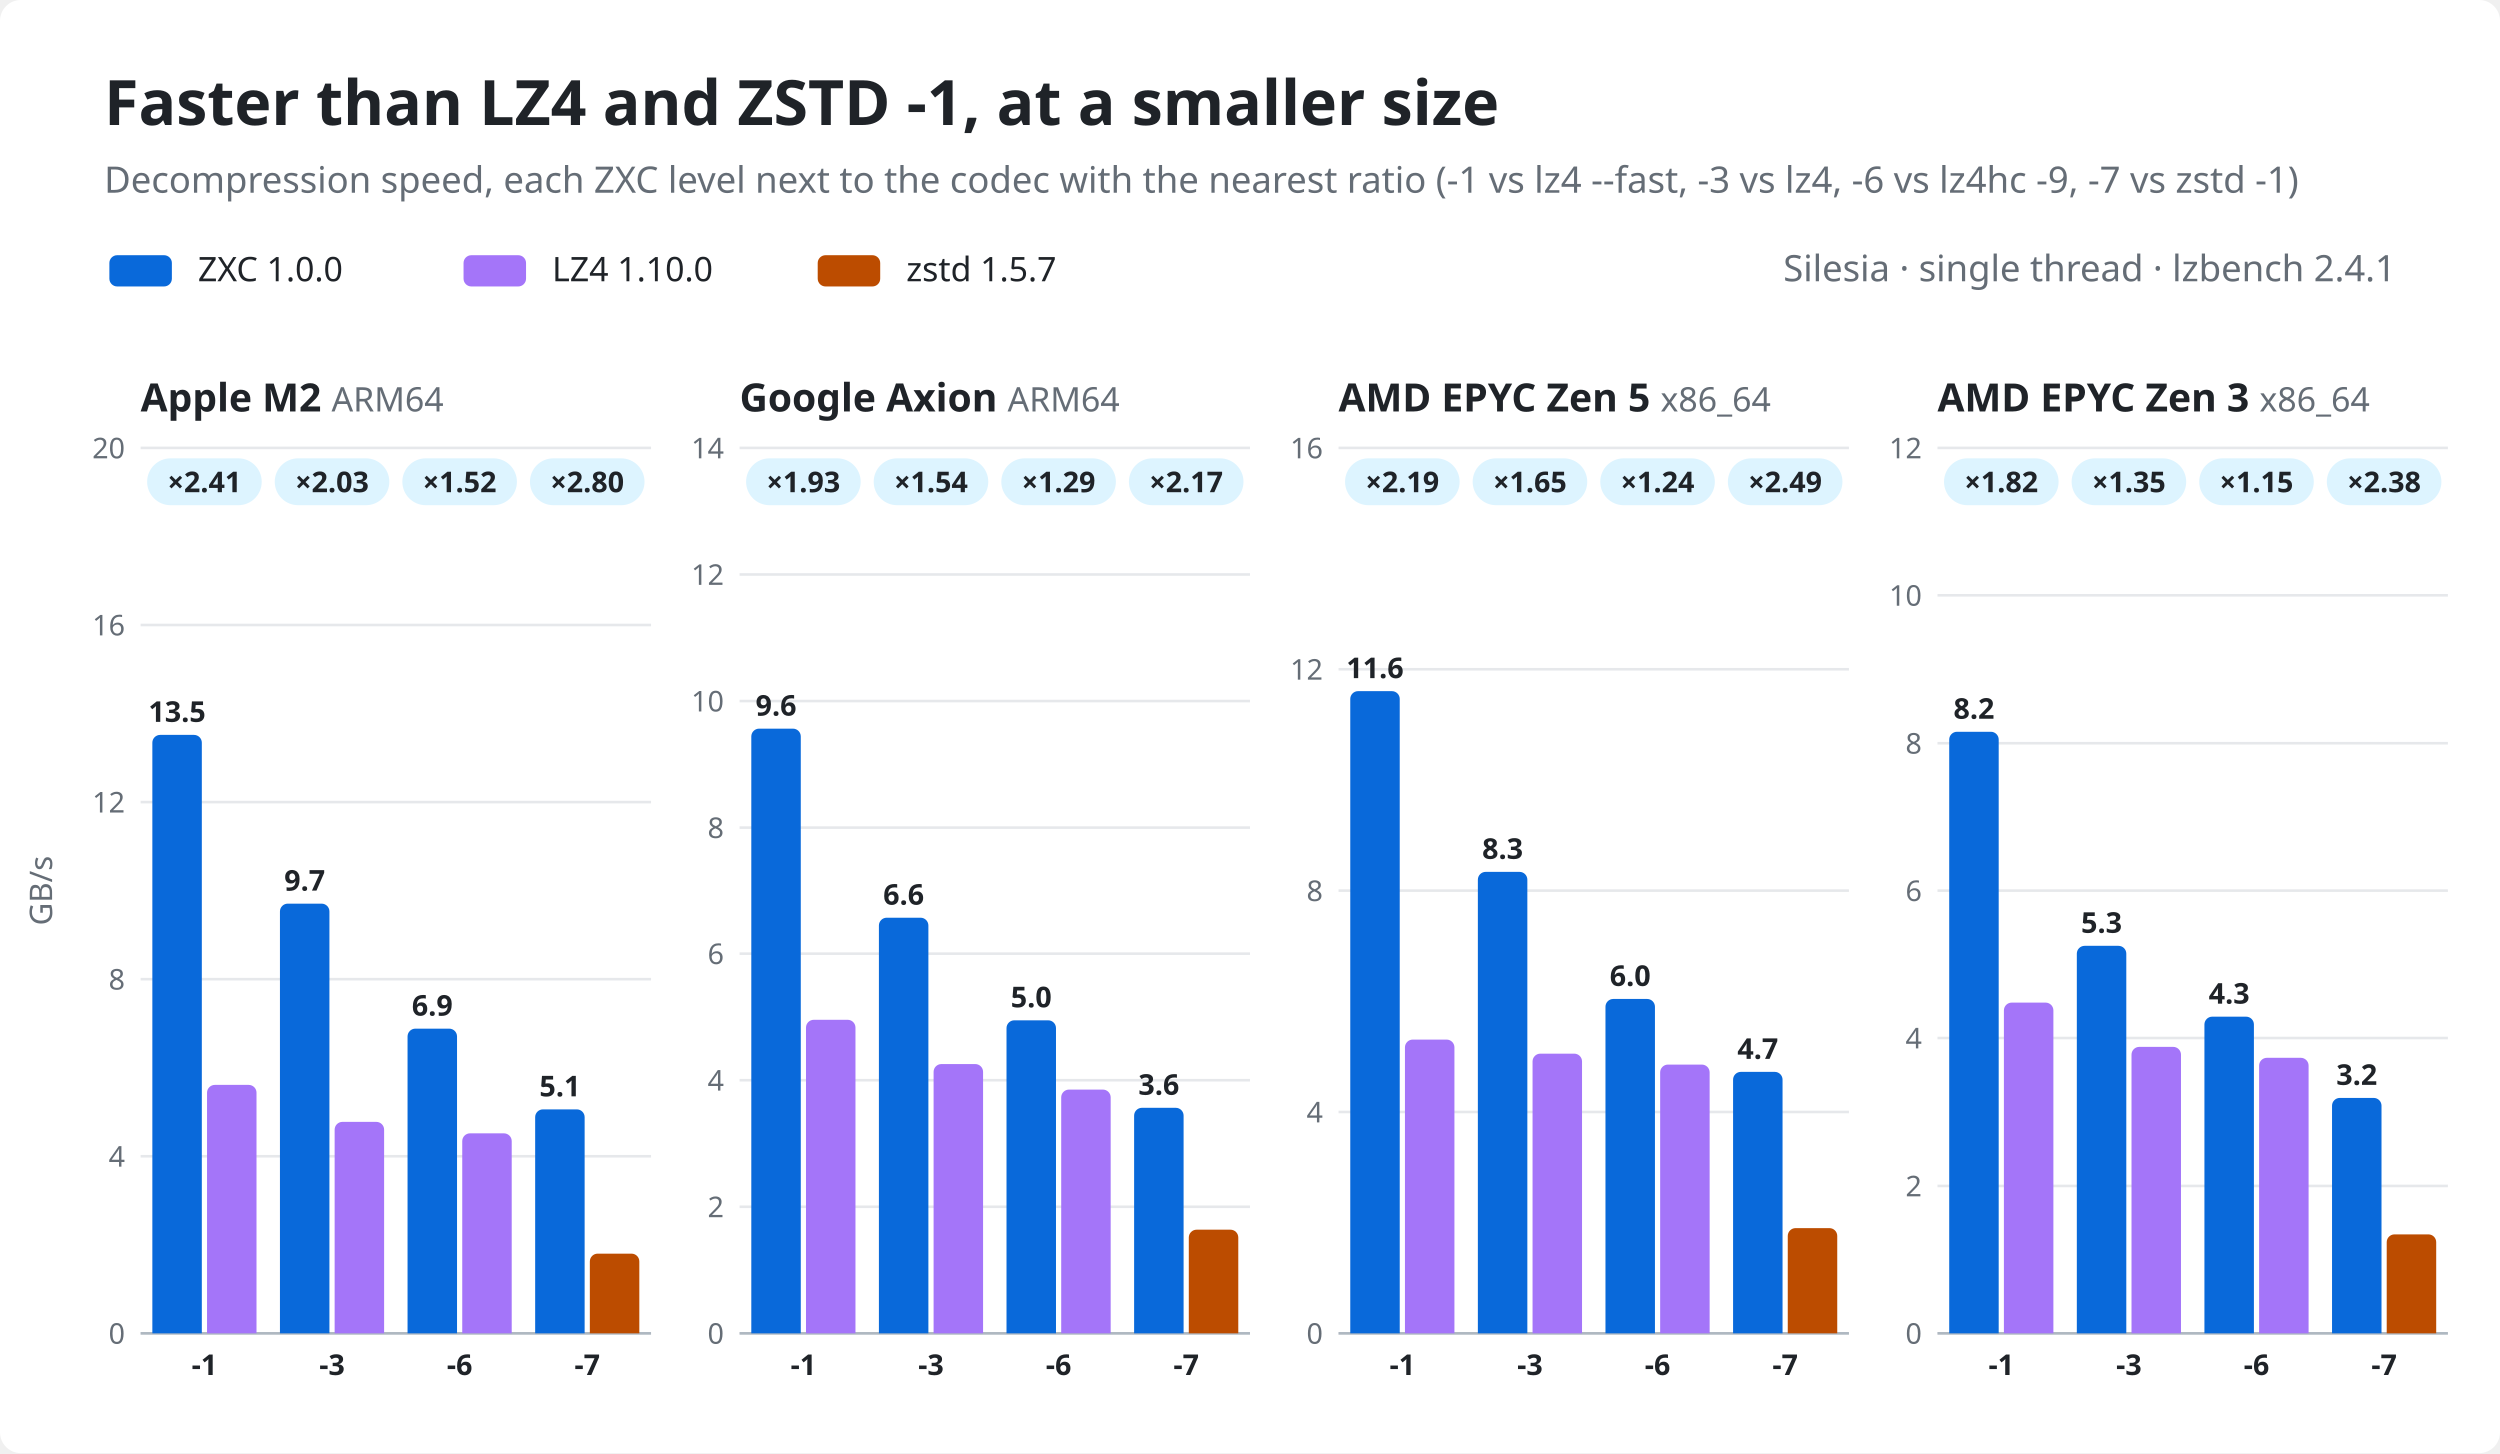
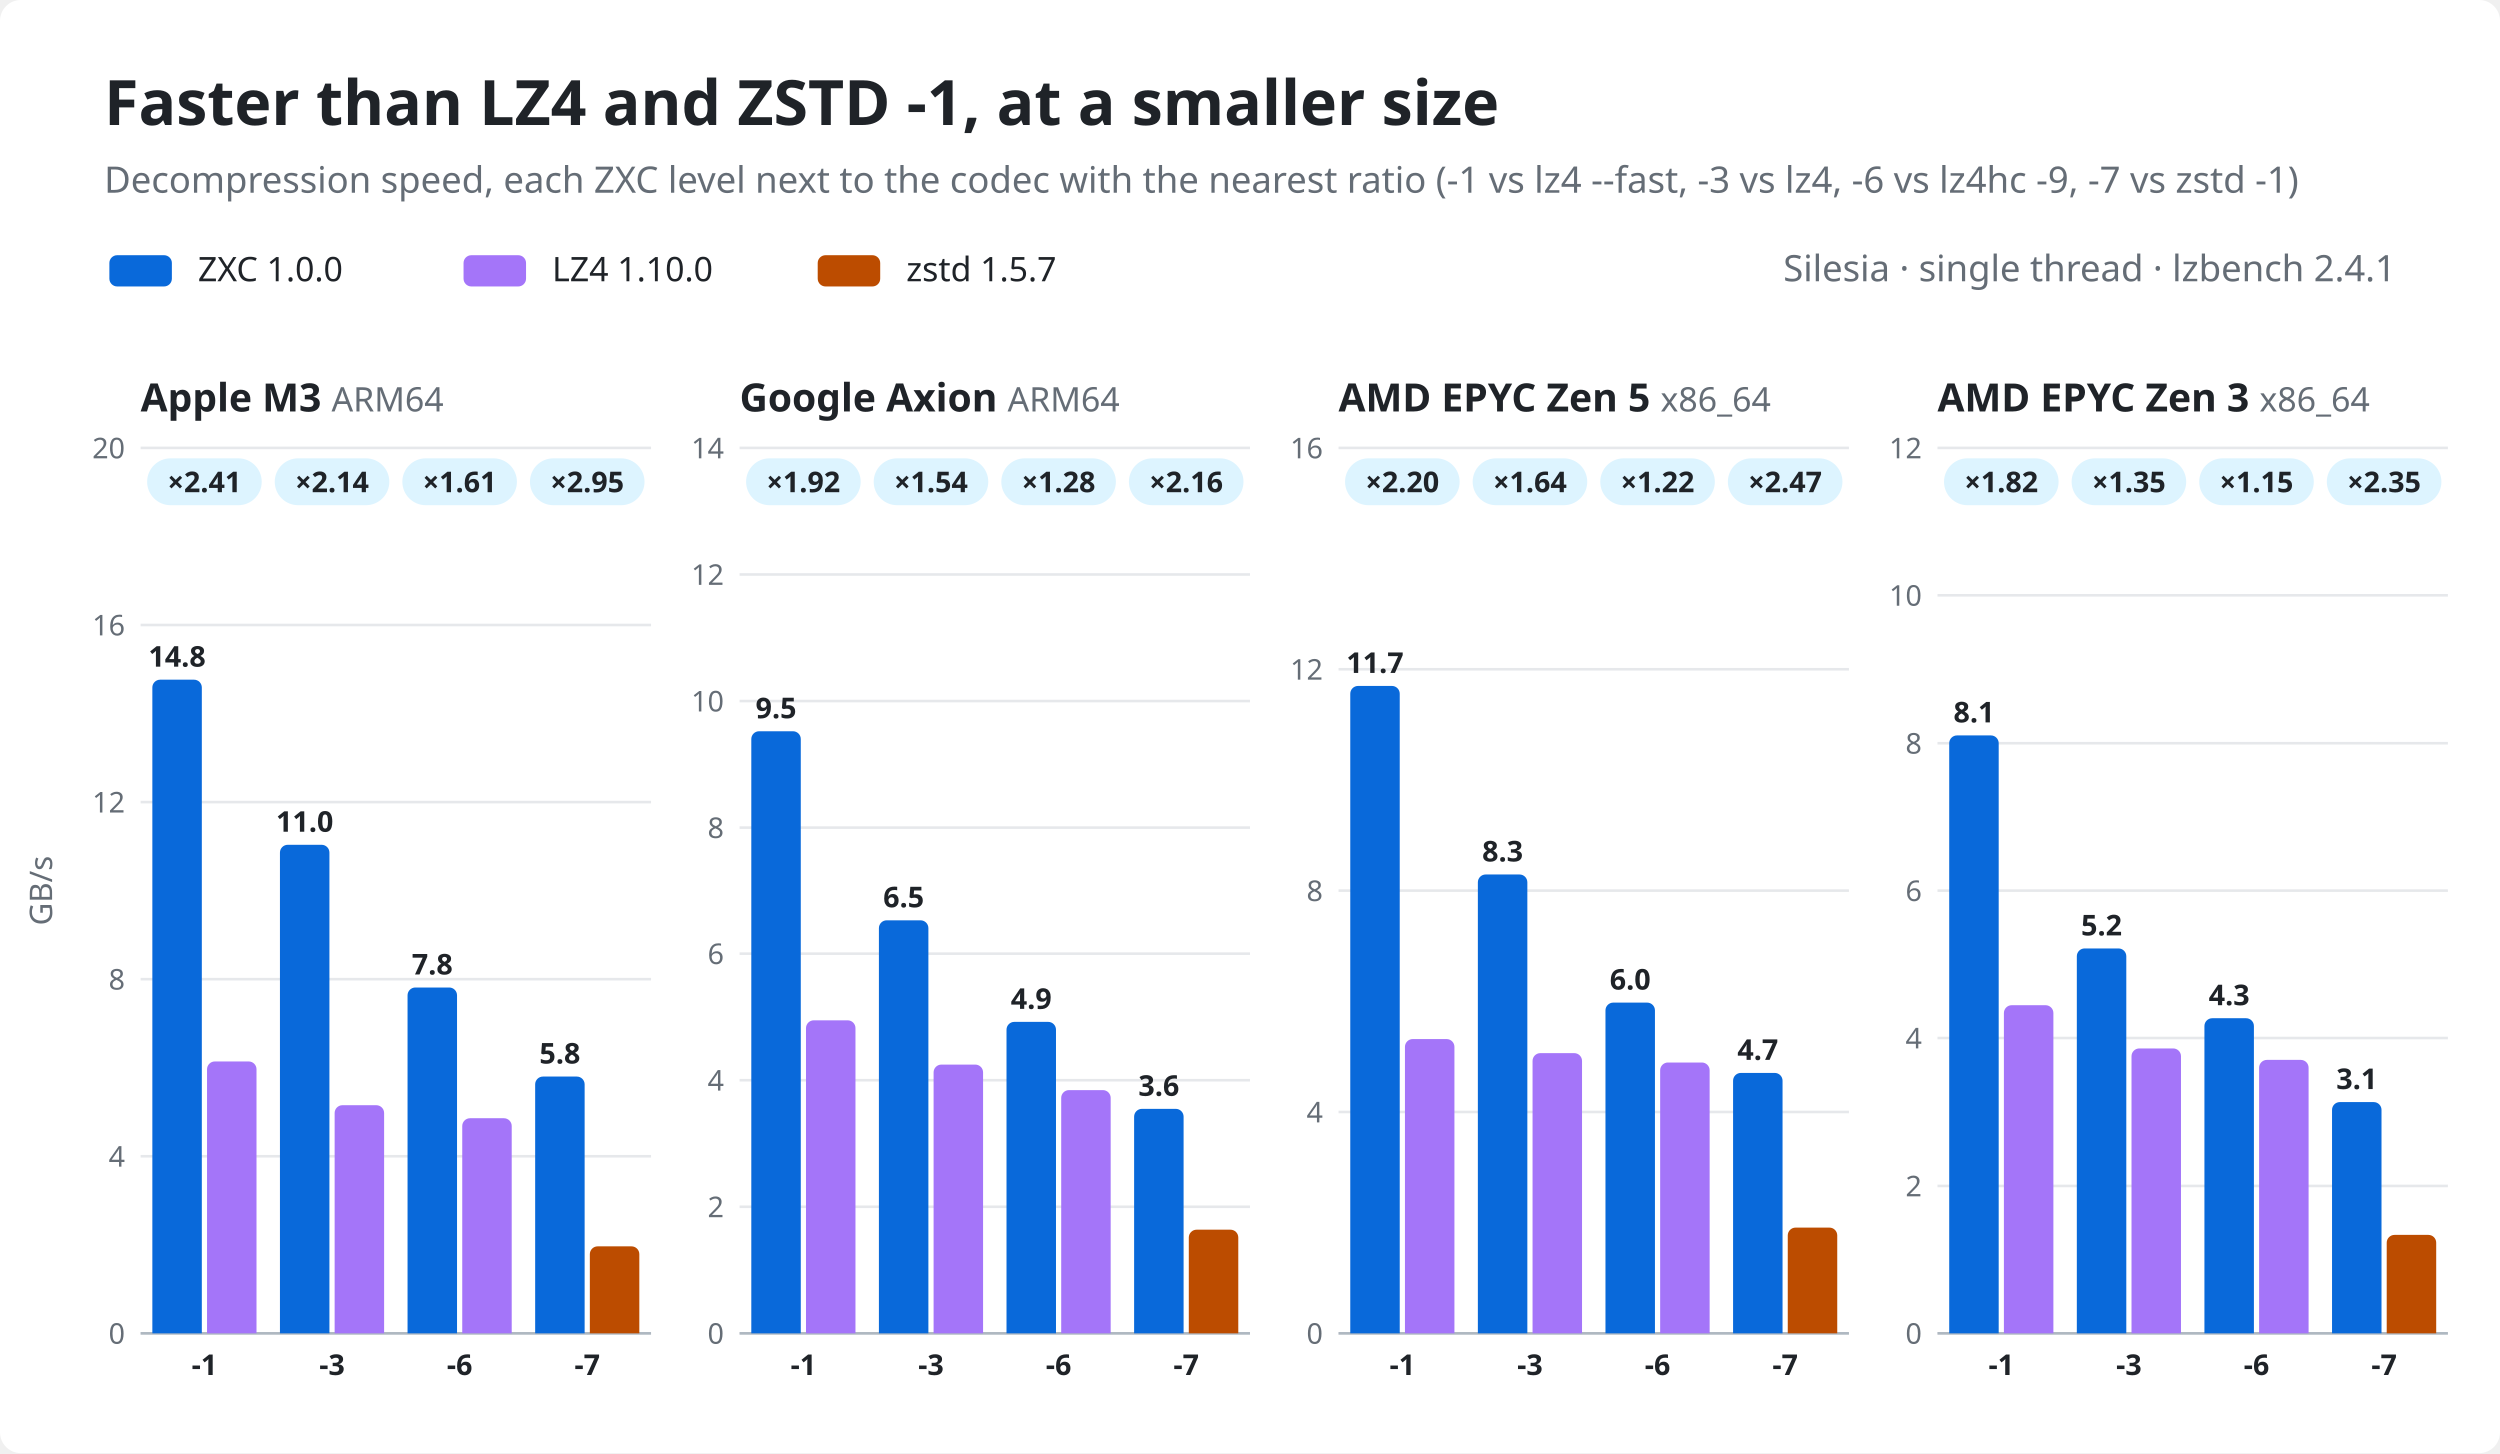
<svg xmlns="http://www.w3.org/2000/svg" viewBox="0 0 960 558" width="960" height="558" role="img" aria-label="Decompression speed of ZXC levels -1, -3, -6 and -7 next to lz4 --fast, lz4, lz4hc -9 and zstd -1 on four CPUs: ZXC is faster at a smaller size in every pair">
  <style>text{font-family:-apple-system,BlinkMacSystemFont,"Segoe UI","Noto Sans",Helvetica,Arial,sans-serif;font-size:11px}.t{font-size:24px;font-weight:700}.st{font-size:14px}.pt{font-size:15px;font-weight:600}.pa{font-size:13px;font-weight:400}.ax{font-size:12px}.b{font-weight:600}.lg{font-size:13px}.num{font-variant-numeric:tabular-nums}.grid,.axis{stroke-width:1}.bg{fill:#ffffff}text{fill:#1f2328}.mu{fill:#656d76}.grid{stroke:#e6e8eb}.axis{stroke:#afb8c1}.zp{fill:#0969da}.op{fill:#bc4c00}.wash{fill:#ddf4ff}.vp{fill:#a475f9}@media (prefers-color-scheme:dark){.bg{fill:#0d1117}text{fill:#e6edf3}.mu{fill:#8d96a0}.grid{stroke:#21262d}.axis{stroke:#3d444d}.zp{fill:#4493f8}.op{fill:#db6d28}.wash{fill:#0c2d6b}.vp{fill:#bc8cff}}.m{text-anchor:middle}.e{text-anchor:end}</style>
  <rect class="bg" width="960" height="558" rx="8" />
  <text x="40" y="48" class="t">Faster than LZ4 and ZSTD -1, at a smaller size</text>
  <text x="40" y="74" class="st mu">Decompression speed, each ZXC level next to the codec with the nearest ratio (-1 vs lz4 --fast, -3 vs lz4, -6 vs lz4hc -9, -7 vs zstd -1)</text>
  <rect class="zp" x="42" y="98" width="24" height="12" rx="3" />
  <text x="76" y="108" class="lg">ZXC 1.0.0</text>
  <rect class="vp" x="178" y="98" width="24" height="12" rx="3" />
  <text x="212" y="108" class="lg">LZ4 1.10.0</text>
  <rect class="op" x="314" y="98" width="24" height="12" rx="3" />
  <text x="348" y="108" class="lg">zstd 1.5.7</text>
  <text x="920" y="108" class="st mu e">Silesia · single thread · lzbench 2.4.1</text>
  <path class="grid" d="M54 512h196" />
  <text x="48" y="516" class="mu num e">0</text>
  <path class="grid" d="M54 444h196" />
  <text x="48" y="448" class="mu num e">4</text>
  <path class="grid" d="M54 376h196" />
  <text x="48" y="380" class="mu num e">8</text>
  <path class="grid" d="M54 308h196" />
  <text x="48" y="312" class="mu num e">12</text>
  <path class="grid" d="M54 240h196" />
  <text x="48" y="244" class="mu num e">16</text>
  <path class="grid" d="M54 172h196" />
  <text x="48" y="176" class="mu num e">20</text>
  <path class="axis" d="M54 512h196" />
  <text class="ax mu m" transform="translate(20 342) rotate(-90)">GB/s</text>
-   <text x="54" y="158" class="pt">Apple M2 <tspan class="pa mu">ARM64</tspan>
+   <text x="54" y="158" class="pt">Apple M3 <tspan class="pa mu">ARM64</tspan>
  </text>
-   <path class="zp" d="M58.5 512v-226.8a3 3 0 0 1 3 -3h13a3 3 0 0 1 3 3v226.8z" />
-   <path class="vp" d="M79.5 512v-92.4a3 3 0 0 1 3 -3h13a3 3 0 0 1 3 3v92.4z" />
-   <text x="68" y="277.2" class="num b m">13.5</text>
+   <path class="zp" d="M58.5 512v-248a3 3 0 0 1 3 -3h13a3 3 0 0 1 3 3v248z" />
+   <path class="vp" d="M79.5 512v-101.4a3 3 0 0 1 3 -3h13a3 3 0 0 1 3 3v101.4z" />
+   <text x="68" y="256" class="num b m">14.8</text>
  <rect class="wash" x="56.5" y="176" width="44" height="18" rx="9" />
  <text x="78.5" y="189" class="b num m">×2.41</text>
  <text x="78.5" y="528" class="b m">-1</text>
-   <path class="zp" d="M107.5 512v-162a3 3 0 0 1 3 -3h13a3 3 0 0 1 3 3v162z" />
-   <path class="vp" d="M128.5 512v-78.2a3 3 0 0 1 3 -3h13a3 3 0 0 1 3 3v78.2z" />
-   <text x="117" y="342" class="num b m">9.7</text>
+   <path class="zp" d="M107.5 512v-184.6a3 3 0 0 1 3 -3h13a3 3 0 0 1 3 3v184.6z" />
+   <path class="vp" d="M128.5 512v-84.6a3 3 0 0 1 3 -3h13a3 3 0 0 1 3 3v84.6z" />
+   <text x="117" y="319.4" class="num b m">11.0</text>
  <rect class="wash" x="105.5" y="176" width="44" height="18" rx="9" />
-   <text x="127.5" y="189" class="b num m">×2.03</text>
+   <text x="127.5" y="189" class="b num m">×2.14</text>
  <text x="127.5" y="528" class="b m">-3</text>
-   <path class="zp" d="M156.5 512v-114a3 3 0 0 1 3 -3h13a3 3 0 0 1 3 3v114z" />
-   <path class="vp" d="M177.5 512v-73.8a3 3 0 0 1 3 -3h13a3 3 0 0 1 3 3v73.8z" />
-   <text x="166" y="390" class="num b m">6.9</text>
+   <path class="zp" d="M156.5 512v-129.8a3 3 0 0 1 3 -3h13a3 3 0 0 1 3 3v129.8z" />
+   <path class="vp" d="M177.5 512v-79.6a3 3 0 0 1 3 -3h13a3 3 0 0 1 3 3v79.6z" />
+   <text x="166" y="374.2" class="num b m">7.8</text>
  <rect class="wash" x="154.5" y="176" width="44" height="18" rx="9" />
-   <text x="176.5" y="189" class="b num m">×1.52</text>
+   <text x="176.5" y="189" class="b num m">×1.61</text>
  <text x="176.5" y="528" class="b m">-6</text>
-   <path class="zp" d="M205.5 512v-83a3 3 0 0 1 3 -3h13a3 3 0 0 1 3 3v83z" />
-   <path class="op" d="M226.5 512v-27.6a3 3 0 0 1 3 -3h13a3 3 0 0 1 3 3v27.6z" />
-   <text x="215" y="421" class="num b m">5.1</text>
+   <path class="zp" d="M205.5 512v-95.6a3 3 0 0 1 3 -3h13a3 3 0 0 1 3 3v95.6z" />
+   <path class="op" d="M226.5 512v-30.4a3 3 0 0 1 3 -3h13a3 3 0 0 1 3 3v30.4z" />
+   <text x="215" y="408.4" class="num b m">5.8</text>
  <rect class="wash" x="203.5" y="176" width="44" height="18" rx="9" />
-   <text x="225.5" y="189" class="b num m">×2.80</text>
+   <text x="225.5" y="189" class="b num m">×2.95</text>
  <text x="225.5" y="528" class="b m">-7</text>
  <path class="grid" d="M284 512h196" />
  <text x="278" y="516" class="mu num e">0</text>
  <path class="grid" d="M284 463.4h196" />
  <text x="278" y="467.4" class="mu num e">2</text>
  <path class="grid" d="M284 414.8h196" />
  <text x="278" y="418.8" class="mu num e">4</text>
  <path class="grid" d="M284 366.2h196" />
  <text x="278" y="370.2" class="mu num e">6</text>
  <path class="grid" d="M284 317.8h196" />
  <text x="278" y="321.8" class="mu num e">8</text>
  <path class="grid" d="M284 269.2h196" />
  <text x="278" y="273.2" class="mu num e">10</text>
  <path class="grid" d="M284 220.6h196" />
  <text x="278" y="224.6" class="mu num e">12</text>
  <path class="grid" d="M284 172h196" />
  <text x="278" y="176" class="mu num e">14</text>
  <path class="axis" d="M284 512h196" />
  <text x="284" y="158" class="pt">Google Axion <tspan class="pa mu">ARM64</tspan>
  </text>
-   <path class="zp" d="M288.5 512v-229.2a3 3 0 0 1 3 -3h13a3 3 0 0 1 3 3v229.2z" />
-   <path class="vp" d="M309.5 512v-117.4a3 3 0 0 1 3 -3h13a3 3 0 0 1 3 3v117.4z" />
-   <text x="298" y="274.8" class="num b m">9.6</text>
+   <path class="zp" d="M288.5 512v-228.2a3 3 0 0 1 3 -3h13a3 3 0 0 1 3 3v228.2z" />
+   <path class="vp" d="M309.5 512v-117.2a3 3 0 0 1 3 -3h13a3 3 0 0 1 3 3v117.2z" />
+   <text x="298" y="275.8" class="num b m">9.5</text>
  <rect class="wash" x="286.5" y="176" width="44" height="18" rx="9" />
-   <text x="308.5" y="189" class="b num m">×1.93</text>
+   <text x="308.5" y="189" class="b num m">×1.92</text>
  <text x="308.5" y="528" class="b m">-1</text>
-   <path class="zp" d="M337.5 512v-156.6a3 3 0 0 1 3 -3h13a3 3 0 0 1 3 3v156.6z" />
-   <path class="vp" d="M358.5 512v-100.4a3 3 0 0 1 3 -3h13a3 3 0 0 1 3 3v100.4z" />
-   <text x="347" y="347.4" class="num b m">6.6</text>
+   <path class="zp" d="M337.5 512v-155.6a3 3 0 0 1 3 -3h13a3 3 0 0 1 3 3v155.6z" />
+   <path class="vp" d="M358.5 512v-100.2a3 3 0 0 1 3 -3h13a3 3 0 0 1 3 3v100.2z" />
+   <text x="347" y="348.4" class="num b m">6.5</text>
  <rect class="wash" x="335.5" y="176" width="44" height="18" rx="9" />
  <text x="357.5" y="189" class="b num m">×1.54</text>
  <text x="357.5" y="528" class="b m">-3</text>
-   <path class="zp" d="M386.5 512v-117.2a3 3 0 0 1 3 -3h13a3 3 0 0 1 3 3v117.2z" />
-   <path class="vp" d="M407.5 512v-90.6a3 3 0 0 1 3 -3h13a3 3 0 0 1 3 3v90.6z" />
-   <text x="396" y="386.8" class="num b m">5.0</text>
+   <path class="zp" d="M386.5 512v-116.6a3 3 0 0 1 3 -3h13a3 3 0 0 1 3 3v116.6z" />
+   <path class="vp" d="M407.5 512v-90.4a3 3 0 0 1 3 -3h13a3 3 0 0 1 3 3v90.4z" />
+   <text x="396" y="387.4" class="num b m">4.9</text>
  <rect class="wash" x="384.5" y="176" width="44" height="18" rx="9" />
-   <text x="406.5" y="189" class="b num m">×1.29</text>
+   <text x="406.5" y="189" class="b num m">×1.28</text>
  <text x="406.5" y="528" class="b m">-6</text>
-   <path class="zp" d="M435.5 512v-83.6a3 3 0 0 1 3 -3h13a3 3 0 0 1 3 3v83.6z" />
+   <path class="zp" d="M435.5 512v-83.2a3 3 0 0 1 3 -3h13a3 3 0 0 1 3 3v83.2z" />
  <path class="op" d="M456.5 512v-36.8a3 3 0 0 1 3 -3h13a3 3 0 0 1 3 3v36.8z" />
-   <text x="445" y="420.4" class="num b m">3.6</text>
+   <text x="445" y="420.8" class="num b m">3.6</text>
  <rect class="wash" x="433.5" y="176" width="44" height="18" rx="9" />
-   <text x="455.5" y="189" class="b num m">×2.17</text>
+   <text x="455.5" y="189" class="b num m">×2.16</text>
  <text x="455.5" y="528" class="b m">-7</text>
  <path class="grid" d="M514 512h196" />
  <text x="508" y="516" class="mu num e">0</text>
  <path class="grid" d="M514 427h196" />
  <text x="508" y="431" class="mu num e">4</text>
  <path class="grid" d="M514 342h196" />
  <text x="508" y="346" class="mu num e">8</text>
  <path class="grid" d="M514 257h196" />
  <text x="508" y="261" class="mu num e">12</text>
  <path class="grid" d="M514 172h196" />
  <text x="508" y="176" class="mu num e">16</text>
  <path class="axis" d="M514 512h196" />
  <text x="514" y="158" class="pt">AMD EPYC Zen 5 <tspan class="pa mu">x86_64</tspan>
  </text>
-   <path class="zp" d="M518.5 512v-243.6a3 3 0 0 1 3 -3h13a3 3 0 0 1 3 3v243.6z" />
-   <path class="vp" d="M539.5 512v-109.8a3 3 0 0 1 3 -3h13a3 3 0 0 1 3 3v109.8z" />
-   <text x="528" y="260.4" class="num b m">11.6</text>
+   <path class="zp" d="M518.5 512v-245.6a3 3 0 0 1 3 -3h13a3 3 0 0 1 3 3v245.6z" />
+   <path class="vp" d="M539.5 512v-110a3 3 0 0 1 3 -3h13a3 3 0 0 1 3 3v110z" />
+   <text x="528" y="258.4" class="num b m">11.7</text>
  <rect class="wash" x="516.5" y="176" width="44" height="18" rx="9" />
-   <text x="538.5" y="189" class="b num m">×2.19</text>
+   <text x="538.5" y="189" class="b num m">×2.20</text>
  <text x="538.5" y="528" class="b m">-1</text>
-   <path class="zp" d="M567.5 512v-174.2a3 3 0 0 1 3 -3h13a3 3 0 0 1 3 3v174.2z" />
-   <path class="vp" d="M588.5 512v-104.4a3 3 0 0 1 3 -3h13a3 3 0 0 1 3 3v104.4z" />
-   <text x="577" y="329.8" class="num b m">8.3</text>
+   <path class="zp" d="M567.5 512v-173.2a3 3 0 0 1 3 -3h13a3 3 0 0 1 3 3v173.2z" />
+   <path class="vp" d="M588.5 512v-104.6a3 3 0 0 1 3 -3h13a3 3 0 0 1 3 3v104.6z" />
+   <text x="577" y="330.8" class="num b m">8.3</text>
  <rect class="wash" x="565.5" y="176" width="44" height="18" rx="9" />
-   <text x="587.5" y="189" class="b num m">×1.65</text>
+   <text x="587.5" y="189" class="b num m">×1.64</text>
  <text x="587.5" y="528" class="b m">-3</text>
-   <path class="zp" d="M616.5 512v-125.4a3 3 0 0 1 3 -3h13a3 3 0 0 1 3 3v125.4z" />
-   <path class="vp" d="M637.5 512v-100.2a3 3 0 0 1 3 -3h13a3 3 0 0 1 3 3v100.2z" />
-   <text x="626" y="378.6" class="num b m">6.0</text>
+   <path class="zp" d="M616.5 512v-124a3 3 0 0 1 3 -3h13a3 3 0 0 1 3 3v124z" />
+   <path class="vp" d="M637.5 512v-101a3 3 0 0 1 3 -3h13a3 3 0 0 1 3 3v101z" />
+   <text x="626" y="380" class="num b m">6.0</text>
  <rect class="wash" x="614.5" y="176" width="44" height="18" rx="9" />
-   <text x="636.5" y="189" class="b num m">×1.24</text>
+   <text x="636.5" y="189" class="b num m">×1.22</text>
  <text x="636.5" y="528" class="b m">-6</text>
-   <path class="zp" d="M665.5 512v-97.4a3 3 0 0 1 3 -3h13a3 3 0 0 1 3 3v97.4z" />
-   <path class="op" d="M686.5 512v-37.4a3 3 0 0 1 3 -3h13a3 3 0 0 1 3 3v37.4z" />
-   <text x="675" y="406.6" class="num b m">4.7</text>
+   <path class="zp" d="M665.5 512v-97a3 3 0 0 1 3 -3h13a3 3 0 0 1 3 3v97z" />
+   <path class="op" d="M686.5 512v-37.6a3 3 0 0 1 3 -3h13a3 3 0 0 1 3 3v37.6z" />
+   <text x="675" y="407" class="num b m">4.7</text>
  <rect class="wash" x="663.5" y="176" width="44" height="18" rx="9" />
-   <text x="685.5" y="189" class="b num m">×2.49</text>
+   <text x="685.5" y="189" class="b num m">×2.47</text>
  <text x="685.5" y="528" class="b m">-7</text>
  <path class="grid" d="M744 512h196" />
  <text x="738" y="516" class="mu num e">0</text>
  <path class="grid" d="M744 455.4h196" />
  <text x="738" y="459.4" class="mu num e">2</text>
  <path class="grid" d="M744 398.6h196" />
  <text x="738" y="402.6" class="mu num e">4</text>
  <path class="grid" d="M744 342h196" />
  <text x="738" y="346" class="mu num e">6</text>
  <path class="grid" d="M744 285.4h196" />
  <text x="738" y="289.4" class="mu num e">8</text>
  <path class="grid" d="M744 228.6h196" />
  <text x="738" y="232.6" class="mu num e">10</text>
  <path class="grid" d="M744 172h196" />
  <text x="738" y="176" class="mu num e">12</text>
  <path class="axis" d="M744 512h196" />
  <text x="744" y="158" class="pt">AMD EPYC Zen 3 <tspan class="pa mu">x86_64</tspan>
  </text>
-   <path class="zp" d="M748.5 512v-228a3 3 0 0 1 3 -3h13a3 3 0 0 1 3 3v228z" />
-   <path class="vp" d="M769.5 512v-124a3 3 0 0 1 3 -3h13a3 3 0 0 1 3 3v124z" />
-   <text x="758" y="276" class="num b m">8.2</text>
+   <path class="zp" d="M748.5 512v-226.6a3 3 0 0 1 3 -3h13a3 3 0 0 1 3 3v226.6z" />
+   <path class="vp" d="M769.5 512v-123a3 3 0 0 1 3 -3h13a3 3 0 0 1 3 3v123z" />
+   <text x="758" y="277.4" class="num b m">8.1</text>
  <rect class="wash" x="746.5" y="176" width="44" height="18" rx="9" />
  <text x="768.5" y="189" class="b num m">×1.82</text>
  <text x="768.5" y="528" class="b m">-1</text>
-   <path class="zp" d="M797.5 512v-145.8a3 3 0 0 1 3 -3h13a3 3 0 0 1 3 3v145.8z" />
-   <path class="vp" d="M818.5 512v-107a3 3 0 0 1 3 -3h13a3 3 0 0 1 3 3v107z" />
-   <text x="807" y="358.2" class="num b m">5.3</text>
+   <path class="zp" d="M797.5 512v-144.8a3 3 0 0 1 3 -3h13a3 3 0 0 1 3 3v144.8z" />
+   <path class="vp" d="M818.5 512v-106.4a3 3 0 0 1 3 -3h13a3 3 0 0 1 3 3v106.4z" />
+   <text x="807" y="359.2" class="num b m">5.2</text>
  <rect class="wash" x="795.5" y="176" width="44" height="18" rx="9" />
  <text x="817.5" y="189" class="b num m">×1.35</text>
  <text x="817.5" y="528" class="b m">-3</text>
-   <path class="zp" d="M846.5 512v-118.6a3 3 0 0 1 3 -3h13a3 3 0 0 1 3 3v118.6z" />
-   <path class="vp" d="M867.5 512v-102.8a3 3 0 0 1 3 -3h13a3 3 0 0 1 3 3v102.8z" />
-   <text x="856" y="385.4" class="num b m">4.3</text>
+   <path class="zp" d="M846.5 512v-118a3 3 0 0 1 3 -3h13a3 3 0 0 1 3 3v118z" />
+   <path class="vp" d="M867.5 512v-102a3 3 0 0 1 3 -3h13a3 3 0 0 1 3 3v102z" />
+   <text x="856" y="386" class="num b m">4.3</text>
  <rect class="wash" x="844.5" y="176" width="44" height="18" rx="9" />
  <text x="866.5" y="189" class="b num m">×1.15</text>
  <text x="866.5" y="528" class="b m">-6</text>
-   <path class="zp" d="M895.5 512v-87.4a3 3 0 0 1 3 -3h13a3 3 0 0 1 3 3v87.4z" />
-   <path class="op" d="M916.5 512v-35a3 3 0 0 1 3 -3h13a3 3 0 0 1 3 3v35z" />
-   <text x="905" y="416.6" class="num b m">3.2</text>
+   <path class="zp" d="M895.5 512v-85.8a3 3 0 0 1 3 -3h13a3 3 0 0 1 3 3v85.8z" />
+   <path class="op" d="M916.5 512v-34.8a3 3 0 0 1 3 -3h13a3 3 0 0 1 3 3v34.8z" />
+   <text x="905" y="418.2" class="num b m">3.1</text>
  <rect class="wash" x="893.5" y="176" width="44" height="18" rx="9" />
-   <text x="915.5" y="189" class="b num m">×2.38</text>
+   <text x="915.5" y="189" class="b num m">×2.35</text>
  <text x="915.5" y="528" class="b m">-7</text>
</svg>
